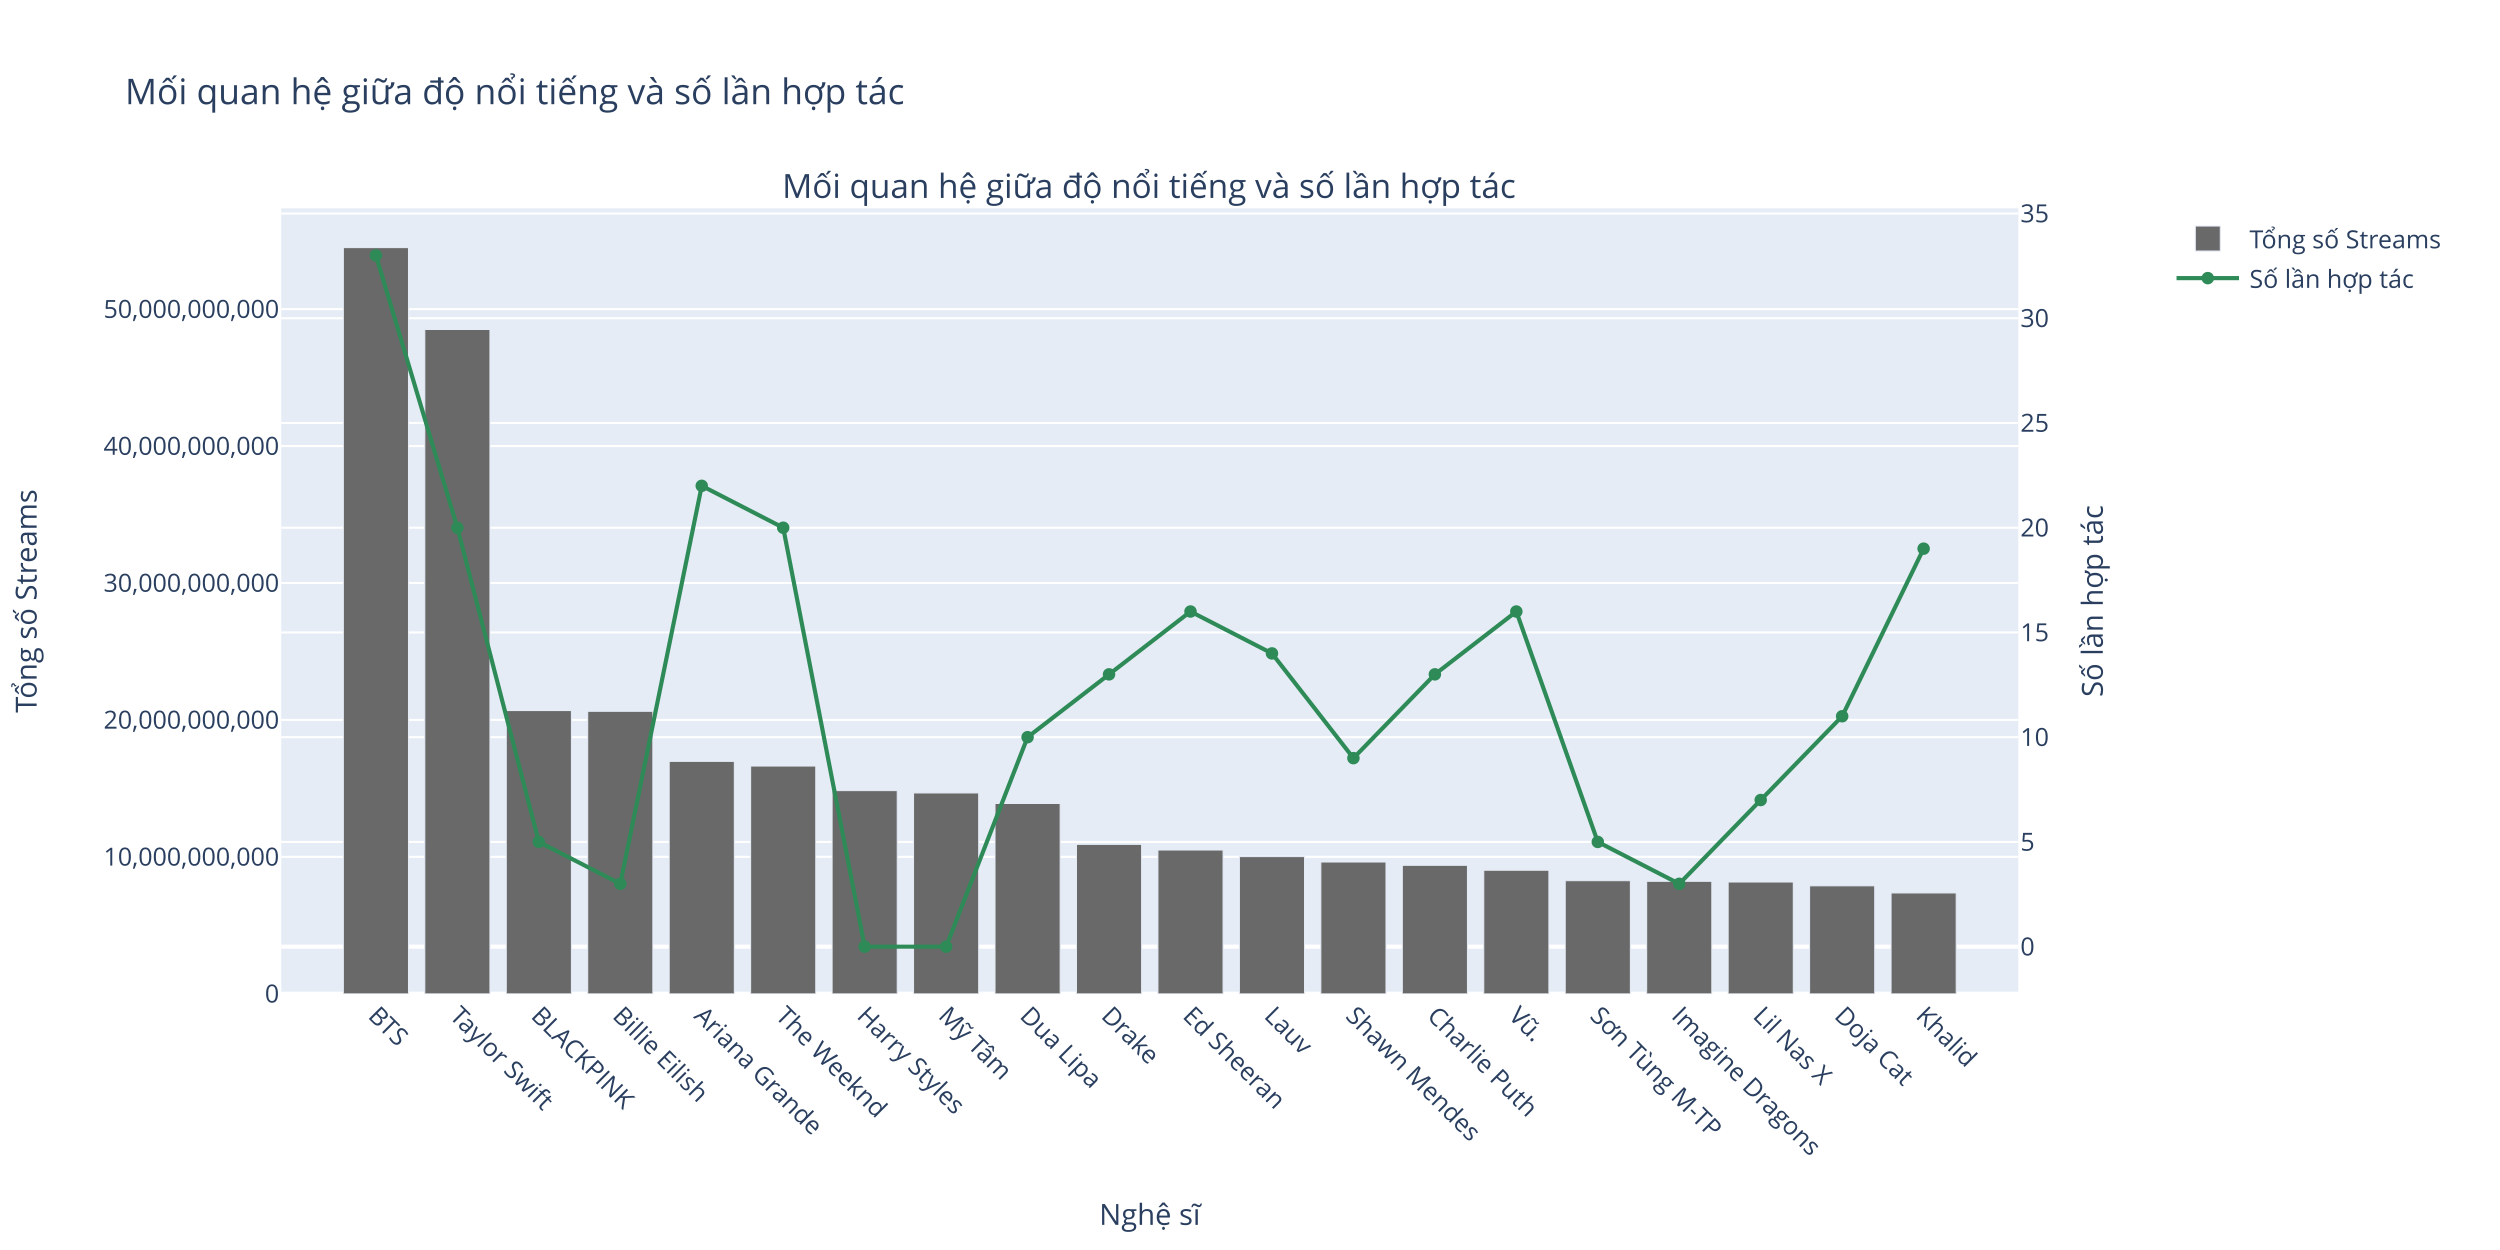
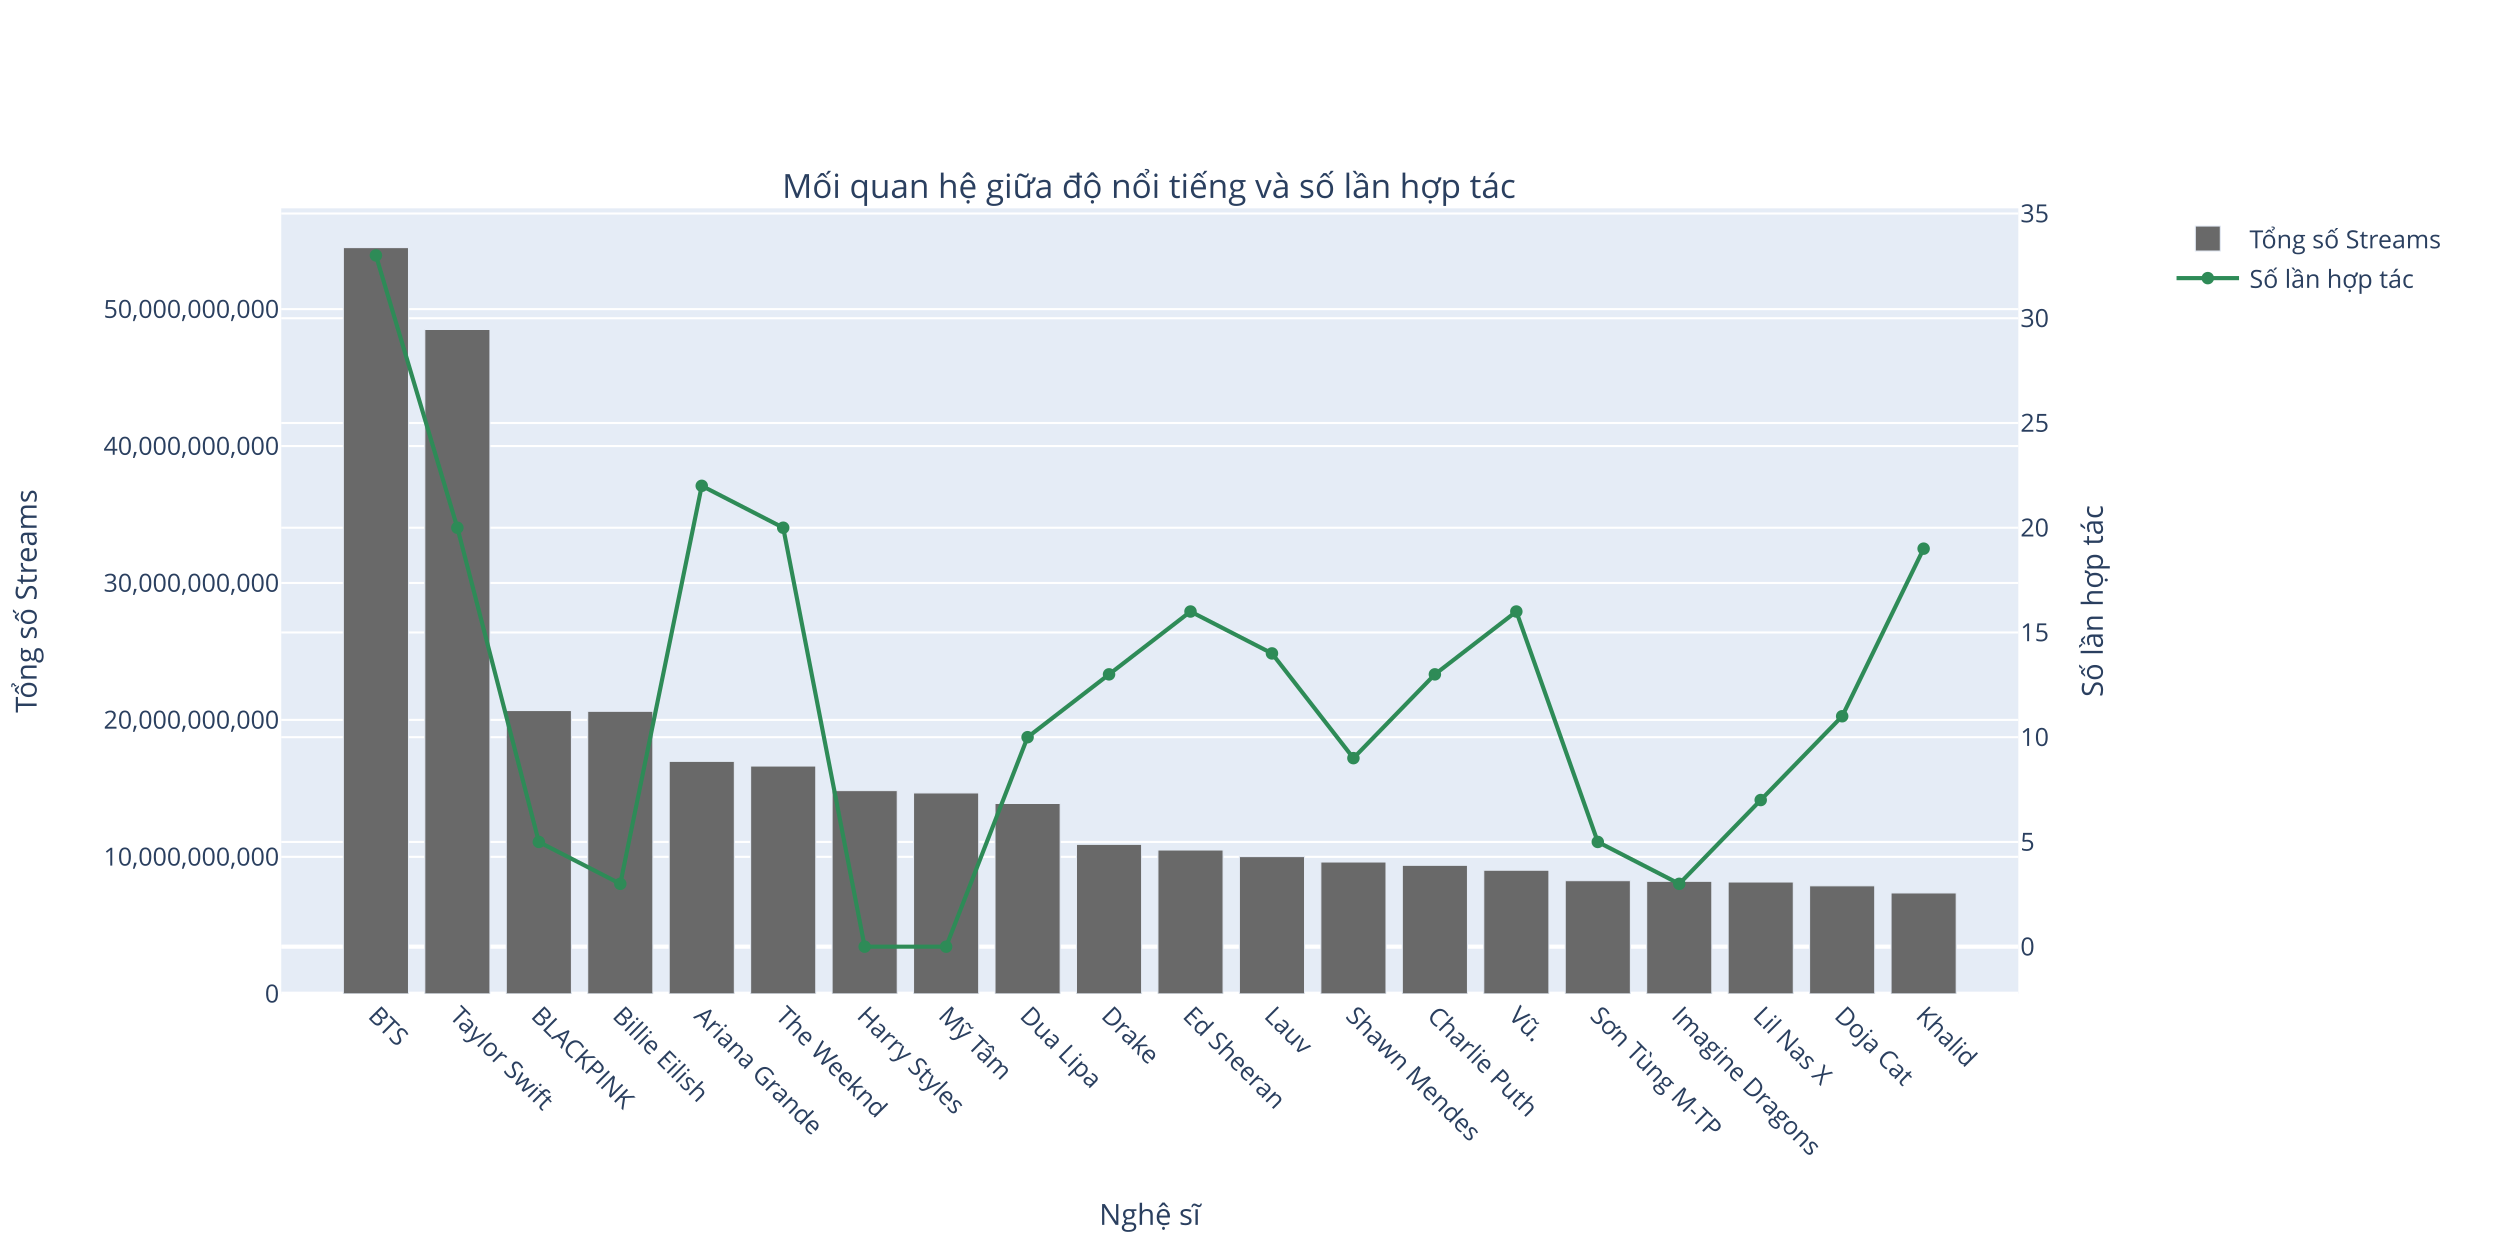
<svg xmlns="http://www.w3.org/2000/svg" class="main-svg" width="1200" height="600" style="" viewBox="0 0 1200 600">
  <rect x="0" y="0" width="1200" height="600" style="fill: rgb(255, 255, 255); fill-opacity: 1;" />
-   <defs id="defs-f337a7">
+   <defs id="defs-f4b7f0">
    <g class="clips">
-       <clipPath id="clipf337a7xyplot" class="plotclip">
+       <clipPath id="clipf4b7f0xyplot" class="plotclip">
        <rect width="833.78" height="377" />
      </clipPath>
-       <clipPath id="clipf337a7xy2plot" class="plotclip">
+       <clipPath id="clipf4b7f0xy2plot" class="plotclip">
        <rect width="833.78" height="377" />
      </clipPath>
-       <clipPath class="axesclip" id="clipf337a7x">
+       <clipPath class="axesclip" id="clipf4b7f0x">
        <rect x="135" y="0" width="833.78" height="600" />
      </clipPath>
-       <clipPath class="axesclip" id="clipf337a7y">
+       <clipPath class="axesclip" id="clipf4b7f0y">
        <rect x="0" y="100" width="1200" height="377" />
      </clipPath>
-       <clipPath class="axesclip" id="clipf337a7xy">
+       <clipPath class="axesclip" id="clipf4b7f0xy">
        <rect x="135" y="100" width="833.78" height="377" />
      </clipPath>
-       <clipPath class="axesclip" id="clipf337a7y2">
+       <clipPath class="axesclip" id="clipf4b7f0y2">
        <rect x="0" y="100" width="1200" height="377" />
      </clipPath>
-       <clipPath class="axesclip" id="clipf337a7xy2">
+       <clipPath class="axesclip" id="clipf4b7f0xy2">
        <rect x="135" y="100" width="833.78" height="377" />
      </clipPath>
    </g>
    <g class="gradients" />
    <g class="patterns" />
  </defs>
  <g class="bglayer">
    <rect class="bg" x="135" y="100" width="833.78" height="377" style="fill: rgb(229, 236, 246); fill-opacity: 1; stroke-width: 0;" />
  </g>
  <g class="layer-below">
    <g class="imagelayer" />
    <g class="shapelayer" />
  </g>
  <g class="cartesianlayer">
    <g class="subplot xy">
      <g class="layer-subplot">
        <g class="shapelayer" />
        <g class="imagelayer" />
      </g>
      <g class="minor-gridlayer">
        <g class="x" />
        <g class="y" />
        <g class="y2" />
      </g>
      <g class="gridlayer">
        <g class="x" />
        <g class="y">
          <path class="ygrid crisp" transform="translate(0,411.28)" d="M135,0h833.78" style="stroke: rgb(255, 255, 255); stroke-opacity: 1; stroke-width: 1px;" />
          <path class="ygrid crisp" transform="translate(0,345.55)" d="M135,0h833.78" style="stroke: rgb(255, 255, 255); stroke-opacity: 1; stroke-width: 1px;" />
          <path class="ygrid crisp" transform="translate(0,279.83)" d="M135,0h833.78" style="stroke: rgb(255, 255, 255); stroke-opacity: 1; stroke-width: 1px;" />
          <path class="ygrid crisp" transform="translate(0,214.1)" d="M135,0h833.78" style="stroke: rgb(255, 255, 255); stroke-opacity: 1; stroke-width: 1px;" />
          <path class="ygrid crisp" transform="translate(0,148.38)" d="M135,0h833.78" style="stroke: rgb(255, 255, 255); stroke-opacity: 1; stroke-width: 1px;" />
        </g>
        <g class="y2">
          <path class="y2grid crisp" transform="translate(0,404.13)" d="M135,0h833.78" style="stroke: rgb(255, 255, 255); stroke-opacity: 1; stroke-width: 1px;" />
          <path class="y2grid crisp" transform="translate(0,353.85)" d="M135,0h833.78" style="stroke: rgb(255, 255, 255); stroke-opacity: 1; stroke-width: 1px;" />
          <path class="y2grid crisp" transform="translate(0,303.58)" d="M135,0h833.78" style="stroke: rgb(255, 255, 255); stroke-opacity: 1; stroke-width: 1px;" />
          <path class="y2grid crisp" transform="translate(0,253.31)" d="M135,0h833.78" style="stroke: rgb(255, 255, 255); stroke-opacity: 1; stroke-width: 1px;" />
          <path class="y2grid crisp" transform="translate(0,203.04)" d="M135,0h833.78" style="stroke: rgb(255, 255, 255); stroke-opacity: 1; stroke-width: 1px;" />
          <path class="y2grid crisp" transform="translate(0,152.76)" d="M135,0h833.78" style="stroke: rgb(255, 255, 255); stroke-opacity: 1; stroke-width: 1px;" />
          <path class="y2grid crisp" transform="translate(0,102.49)" d="M135,0h833.78" style="stroke: rgb(255, 255, 255); stroke-opacity: 1; stroke-width: 1px;" />
        </g>
      </g>
      <g class="zerolinelayer">
        <path class="yzl zl crisp" transform="translate(0,477)" d="M135,0h833.78" style="stroke: rgb(255, 255, 255); stroke-opacity: 1; stroke-width: 2px;" />
        <path class="y2zl zl crisp" transform="translate(0,454.4)" d="M135,0h833.78" style="stroke: rgb(255, 255, 255); stroke-opacity: 1; stroke-width: 2px;" />
      </g>
      <g class="layer-between">
        <g class="shapelayer" />
        <g class="imagelayer" />
      </g>
      <path class="xlines-below" />
      <path class="ylines-below" />
      <g class="overlines-below">
        <path class="xy2-x" />
        <path class="xy2-y" />
      </g>
      <g class="xaxislayer-below" />
      <g class="yaxislayer-below" />
      <g class="overaxes-below">
        <g class="xy2-x" />
        <g class="xy2-y" />
      </g>
      <g class="overplot">
-         <g class="xy" transform="translate(135,100)" clip-path="url(#clipf337a7xyplot)">
+         <g class="xy" transform="translate(135,100)" clip-path="url(#clipf4b7f0xyplot)">
          <g class="barlayer mlayer">
            <g class="trace bars" style="opacity: 1;">
              <g class="points">
                <g class="point">
                  <path d="M29.8,377V18.85H61.08V377Z" style="vector-effect: none; opacity: 1; stroke-width: 0.5px; fill: rgb(105, 105, 105); fill-opacity: 1; stroke: rgb(229, 236, 246); stroke-opacity: 1;" />
                </g>
                <g class="point">
                  <path d="M68.9,377V58.14H100.18V377Z" style="vector-effect: none; opacity: 1; stroke-width: 0.5px; fill: rgb(105, 105, 105); fill-opacity: 1; stroke: rgb(229, 236, 246); stroke-opacity: 1;" />
                </g>
                <g class="point">
                  <path d="M108,377V241.05H139.28V377Z" style="vector-effect: none; opacity: 1; stroke-width: 0.5px; fill: rgb(105, 105, 105); fill-opacity: 1; stroke: rgb(229, 236, 246); stroke-opacity: 1;" />
                </g>
                <g class="point">
                  <path d="M147.1,377V241.42H178.38V377Z" style="vector-effect: none; opacity: 1; stroke-width: 0.5px; fill: rgb(105, 105, 105); fill-opacity: 1; stroke: rgb(229, 236, 246); stroke-opacity: 1;" />
                </g>
                <g class="point">
                  <path d="M186.2,377V265.44H217.48V377Z" style="vector-effect: none; opacity: 1; stroke-width: 0.5px; fill: rgb(105, 105, 105); fill-opacity: 1; stroke: rgb(229, 236, 246); stroke-opacity: 1;" />
                </g>
                <g class="point">
                  <path d="M225.3,377V267.7H256.58V377Z" style="vector-effect: none; opacity: 1; stroke-width: 0.5px; fill: rgb(105, 105, 105); fill-opacity: 1; stroke: rgb(229, 236, 246); stroke-opacity: 1;" />
                </g>
                <g class="point">
                  <path d="M264.4,377V279.5H295.68V377Z" style="vector-effect: none; opacity: 1; stroke-width: 0.5px; fill: rgb(105, 105, 105); fill-opacity: 1; stroke: rgb(229, 236, 246); stroke-opacity: 1;" />
                </g>
                <g class="point">
                  <path d="M303.5,377V280.62H334.78V377Z" style="vector-effect: none; opacity: 1; stroke-width: 0.5px; fill: rgb(105, 105, 105); fill-opacity: 1; stroke: rgb(229, 236, 246); stroke-opacity: 1;" />
                </g>
                <g class="point">
                  <path d="M342.6,377V285.68H373.88V377Z" style="vector-effect: none; opacity: 1; stroke-width: 0.5px; fill: rgb(105, 105, 105); fill-opacity: 1; stroke: rgb(229, 236, 246); stroke-opacity: 1;" />
                </g>
                <g class="point">
                  <path d="M381.7,377V305.29H412.98V377Z" style="vector-effect: none; opacity: 1; stroke-width: 0.5px; fill: rgb(105, 105, 105); fill-opacity: 1; stroke: rgb(229, 236, 246); stroke-opacity: 1;" />
                </g>
                <g class="point">
                  <path d="M420.8,377V308H452.08V377Z" style="vector-effect: none; opacity: 1; stroke-width: 0.5px; fill: rgb(105, 105, 105); fill-opacity: 1; stroke: rgb(229, 236, 246); stroke-opacity: 1;" />
                </g>
                <g class="point">
                  <path d="M459.9,377V311.16H491.18V377Z" style="vector-effect: none; opacity: 1; stroke-width: 0.5px; fill: rgb(105, 105, 105); fill-opacity: 1; stroke: rgb(229, 236, 246); stroke-opacity: 1;" />
                </g>
                <g class="point">
                  <path d="M499,377V313.76H530.28V377Z" style="vector-effect: none; opacity: 1; stroke-width: 0.5px; fill: rgb(105, 105, 105); fill-opacity: 1; stroke: rgb(229, 236, 246); stroke-opacity: 1;" />
                </g>
                <g class="point">
                  <path d="M538.1,377V315.35H569.38V377Z" style="vector-effect: none; opacity: 1; stroke-width: 0.5px; fill: rgb(105, 105, 105); fill-opacity: 1; stroke: rgb(229, 236, 246); stroke-opacity: 1;" />
                </g>
                <g class="point">
                  <path d="M577.2,377V317.7H608.48V377Z" style="vector-effect: none; opacity: 1; stroke-width: 0.5px; fill: rgb(105, 105, 105); fill-opacity: 1; stroke: rgb(229, 236, 246); stroke-opacity: 1;" />
                </g>
                <g class="point">
                  <path d="M616.3,377V322.73H647.58V377Z" style="vector-effect: none; opacity: 1; stroke-width: 0.5px; fill: rgb(105, 105, 105); fill-opacity: 1; stroke: rgb(229, 236, 246); stroke-opacity: 1;" />
                </g>
                <g class="point">
                  <path d="M655.4,377V323.03H686.68V377Z" style="vector-effect: none; opacity: 1; stroke-width: 0.5px; fill: rgb(105, 105, 105); fill-opacity: 1; stroke: rgb(229, 236, 246); stroke-opacity: 1;" />
                </g>
                <g class="point">
                  <path d="M694.5,377V323.37H725.78V377Z" style="vector-effect: none; opacity: 1; stroke-width: 0.5px; fill: rgb(105, 105, 105); fill-opacity: 1; stroke: rgb(229, 236, 246); stroke-opacity: 1;" />
                </g>
                <g class="point">
                  <path d="M733.6,377V325.19H764.88V377Z" style="vector-effect: none; opacity: 1; stroke-width: 0.5px; fill: rgb(105, 105, 105); fill-opacity: 1; stroke: rgb(229, 236, 246); stroke-opacity: 1;" />
                </g>
                <g class="point">
                  <path d="M772.7,377V328.6H803.98V377Z" style="vector-effect: none; opacity: 1; stroke-width: 0.5px; fill: rgb(105, 105, 105); fill-opacity: 1; stroke: rgb(229, 236, 246); stroke-opacity: 1;" />
                </g>
              </g>
            </g>
          </g>
        </g>
-         <g class="xy2" transform="translate(135,100)" clip-path="url(#clipf337a7xy2plot)">
+         <g class="xy2" transform="translate(135,100)" clip-path="url(#clipf4b7f0xy2plot)">
          <g class="scatterlayer mlayer">
-             <g class="trace scatter trace992386" style="stroke-miterlimit: 2; opacity: 1;">
+             <g class="trace scatter trace44534c" style="stroke-miterlimit: 2; opacity: 1;">
              <g class="fills" />
              <g class="errorbars" />
              <g class="lines">
                <path class="js-line" d="M45.44,22.6L84.54,153.31L123.64,304.13L162.74,324.24L201.84,133.2L240.94,153.31L280.04,354.4L319.14,354.4L358.24,253.85L436.44,193.53L475.54,213.64L514.64,263.91L553.74,223.69L592.84,193.53L631.94,304.13L671.04,324.24L710.14,284.02L749.24,243.8L788.34,163.36" style="vector-effect: none; fill: none; stroke: rgb(46, 139, 87); stroke-opacity: 1; stroke-width: 2px; opacity: 1;" />
              </g>
              <g class="points">
                <path class="point" transform="translate(45.44,22.6)" d="M3,0A3,3 0 1,1 0,-3A3,3 0 0,1 3,0Z" style="opacity: 1; stroke-width: 0px; fill: rgb(46, 139, 87); fill-opacity: 1;" />
                <path class="point" transform="translate(84.54,153.31)" d="M3,0A3,3 0 1,1 0,-3A3,3 0 0,1 3,0Z" style="opacity: 1; stroke-width: 0px; fill: rgb(46, 139, 87); fill-opacity: 1;" />
                <path class="point" transform="translate(123.64,304.13)" d="M3,0A3,3 0 1,1 0,-3A3,3 0 0,1 3,0Z" style="opacity: 1; stroke-width: 0px; fill: rgb(46, 139, 87); fill-opacity: 1;" />
                <path class="point" transform="translate(162.74,324.24)" d="M3,0A3,3 0 1,1 0,-3A3,3 0 0,1 3,0Z" style="opacity: 1; stroke-width: 0px; fill: rgb(46, 139, 87); fill-opacity: 1;" />
                <path class="point" transform="translate(201.84,133.2)" d="M3,0A3,3 0 1,1 0,-3A3,3 0 0,1 3,0Z" style="opacity: 1; stroke-width: 0px; fill: rgb(46, 139, 87); fill-opacity: 1;" />
                <path class="point" transform="translate(240.94,153.31)" d="M3,0A3,3 0 1,1 0,-3A3,3 0 0,1 3,0Z" style="opacity: 1; stroke-width: 0px; fill: rgb(46, 139, 87); fill-opacity: 1;" />
                <path class="point" transform="translate(280.04,354.4)" d="M3,0A3,3 0 1,1 0,-3A3,3 0 0,1 3,0Z" style="opacity: 1; stroke-width: 0px; fill: rgb(46, 139, 87); fill-opacity: 1;" />
                <path class="point" transform="translate(319.14,354.4)" d="M3,0A3,3 0 1,1 0,-3A3,3 0 0,1 3,0Z" style="opacity: 1; stroke-width: 0px; fill: rgb(46, 139, 87); fill-opacity: 1;" />
                <path class="point" transform="translate(358.24,253.85)" d="M3,0A3,3 0 1,1 0,-3A3,3 0 0,1 3,0Z" style="opacity: 1; stroke-width: 0px; fill: rgb(46, 139, 87); fill-opacity: 1;" />
                <path class="point" transform="translate(397.34,223.69)" d="M3,0A3,3 0 1,1 0,-3A3,3 0 0,1 3,0Z" style="opacity: 1; stroke-width: 0px; fill: rgb(46, 139, 87); fill-opacity: 1;" />
                <path class="point" transform="translate(436.44,193.53)" d="M3,0A3,3 0 1,1 0,-3A3,3 0 0,1 3,0Z" style="opacity: 1; stroke-width: 0px; fill: rgb(46, 139, 87); fill-opacity: 1;" />
                <path class="point" transform="translate(475.54,213.64)" d="M3,0A3,3 0 1,1 0,-3A3,3 0 0,1 3,0Z" style="opacity: 1; stroke-width: 0px; fill: rgb(46, 139, 87); fill-opacity: 1;" />
                <path class="point" transform="translate(514.64,263.91)" d="M3,0A3,3 0 1,1 0,-3A3,3 0 0,1 3,0Z" style="opacity: 1; stroke-width: 0px; fill: rgb(46, 139, 87); fill-opacity: 1;" />
                <path class="point" transform="translate(553.74,223.69)" d="M3,0A3,3 0 1,1 0,-3A3,3 0 0,1 3,0Z" style="opacity: 1; stroke-width: 0px; fill: rgb(46, 139, 87); fill-opacity: 1;" />
                <path class="point" transform="translate(592.84,193.53)" d="M3,0A3,3 0 1,1 0,-3A3,3 0 0,1 3,0Z" style="opacity: 1; stroke-width: 0px; fill: rgb(46, 139, 87); fill-opacity: 1;" />
                <path class="point" transform="translate(631.94,304.13)" d="M3,0A3,3 0 1,1 0,-3A3,3 0 0,1 3,0Z" style="opacity: 1; stroke-width: 0px; fill: rgb(46, 139, 87); fill-opacity: 1;" />
                <path class="point" transform="translate(671.04,324.24)" d="M3,0A3,3 0 1,1 0,-3A3,3 0 0,1 3,0Z" style="opacity: 1; stroke-width: 0px; fill: rgb(46, 139, 87); fill-opacity: 1;" />
                <path class="point" transform="translate(710.14,284.02)" d="M3,0A3,3 0 1,1 0,-3A3,3 0 0,1 3,0Z" style="opacity: 1; stroke-width: 0px; fill: rgb(46, 139, 87); fill-opacity: 1;" />
                <path class="point" transform="translate(749.24,243.8)" d="M3,0A3,3 0 1,1 0,-3A3,3 0 0,1 3,0Z" style="opacity: 1; stroke-width: 0px; fill: rgb(46, 139, 87); fill-opacity: 1;" />
                <path class="point" transform="translate(788.34,163.36)" d="M3,0A3,3 0 1,1 0,-3A3,3 0 0,1 3,0Z" style="opacity: 1; stroke-width: 0px; fill: rgb(46, 139, 87); fill-opacity: 1;" />
              </g>
              <g class="text" />
            </g>
          </g>
        </g>
      </g>
      <path class="xlines-above crisp" d="M0,0" style="fill: none;" />
      <path class="ylines-above crisp" d="M0,0" style="fill: none;" />
      <g class="overlines-above">
        <path class="xy2-x crisp" d="M0,0" style="fill: none;" />
        <path class="xy2-y crisp" d="M0,0" style="fill: none;" />
      </g>
      <g class="xaxislayer-above">
        <g class="xtick">
          <text text-anchor="start" x="0" y="490" transform="translate(180.44,0) rotate(45,0,484)" style="font-family: 'Open Sans', verdana, arial, sans-serif; font-size: 12px; fill: rgb(42, 63, 95); fill-opacity: 1; white-space: pre; opacity: 1;">BTS</text>
        </g>
        <g class="xtick">
          <text text-anchor="start" x="0" y="490" transform="translate(219.54,0) rotate(45,0,484)" style="font-family: 'Open Sans', verdana, arial, sans-serif; font-size: 12px; fill: rgb(42, 63, 95); fill-opacity: 1; white-space: pre; opacity: 1;">Taylor Swift</text>
        </g>
        <g class="xtick">
          <text text-anchor="start" x="0" y="490" transform="translate(258.64,0) rotate(45,0,484)" style="font-family: 'Open Sans', verdana, arial, sans-serif; font-size: 12px; fill: rgb(42, 63, 95); fill-opacity: 1; white-space: pre; opacity: 1;">BLACKPINK</text>
        </g>
        <g class="xtick">
          <text text-anchor="start" x="0" y="490" transform="translate(297.74,0) rotate(45,0,484)" style="font-family: 'Open Sans', verdana, arial, sans-serif; font-size: 12px; fill: rgb(42, 63, 95); fill-opacity: 1; white-space: pre; opacity: 1;">Billie Eilish</text>
        </g>
        <g class="xtick">
          <text text-anchor="start" x="0" y="490" transform="translate(336.84,0) rotate(45,0,484)" style="font-family: 'Open Sans', verdana, arial, sans-serif; font-size: 12px; fill: rgb(42, 63, 95); fill-opacity: 1; white-space: pre; opacity: 1;">Ariana Grande</text>
        </g>
        <g class="xtick">
          <text text-anchor="start" x="0" y="490" transform="translate(375.94,0) rotate(45,0,484)" style="font-family: 'Open Sans', verdana, arial, sans-serif; font-size: 12px; fill: rgb(42, 63, 95); fill-opacity: 1; white-space: pre; opacity: 1;">The Weeknd</text>
        </g>
        <g class="xtick">
          <text text-anchor="start" x="0" y="490" transform="translate(415.04,0) rotate(45,0,484)" style="font-family: 'Open Sans', verdana, arial, sans-serif; font-size: 12px; fill: rgb(42, 63, 95); fill-opacity: 1; white-space: pre; opacity: 1;">Harry Styles</text>
        </g>
        <g class="xtick">
          <text text-anchor="start" x="0" y="490" transform="translate(454.14,0) rotate(45,0,484)" style="font-family: 'Open Sans', verdana, arial, sans-serif; font-size: 12px; fill: rgb(42, 63, 95); fill-opacity: 1; white-space: pre; opacity: 1;">Mỹ Tâm</text>
        </g>
        <g class="xtick">
          <text text-anchor="start" x="0" y="490" transform="translate(493.24,0) rotate(45,0,484)" style="font-family: 'Open Sans', verdana, arial, sans-serif; font-size: 12px; fill: rgb(42, 63, 95); fill-opacity: 1; white-space: pre; opacity: 1;">Dua Lipa</text>
        </g>
        <g class="xtick">
          <text text-anchor="start" x="0" y="490" transform="translate(532.34,0) rotate(45,0,484)" style="font-family: 'Open Sans', verdana, arial, sans-serif; font-size: 12px; fill: rgb(42, 63, 95); fill-opacity: 1; white-space: pre; opacity: 1;">Drake</text>
        </g>
        <g class="xtick">
          <text text-anchor="start" x="0" y="490" transform="translate(571.44,0) rotate(45,0,484)" style="font-family: 'Open Sans', verdana, arial, sans-serif; font-size: 12px; fill: rgb(42, 63, 95); fill-opacity: 1; white-space: pre; opacity: 1;">Ed Sheeran</text>
        </g>
        <g class="xtick">
          <text text-anchor="start" x="0" y="490" transform="translate(610.54,0) rotate(45,0,484)" style="font-family: 'Open Sans', verdana, arial, sans-serif; font-size: 12px; fill: rgb(42, 63, 95); fill-opacity: 1; white-space: pre; opacity: 1;">Lauv</text>
        </g>
        <g class="xtick">
          <text text-anchor="start" x="0" y="490" transform="translate(649.64,0) rotate(45,0,484)" style="font-family: 'Open Sans', verdana, arial, sans-serif; font-size: 12px; fill: rgb(42, 63, 95); fill-opacity: 1; white-space: pre; opacity: 1;">Shawn Mendes</text>
        </g>
        <g class="xtick">
          <text text-anchor="start" x="0" y="490" transform="translate(688.74,0) rotate(45,0,484)" style="font-family: 'Open Sans', verdana, arial, sans-serif; font-size: 12px; fill: rgb(42, 63, 95); fill-opacity: 1; white-space: pre; opacity: 1;">Charlie Puth</text>
        </g>
        <g class="xtick">
          <text text-anchor="start" x="0" y="490" transform="translate(727.84,0) rotate(45,0,484)" style="font-family: 'Open Sans', verdana, arial, sans-serif; font-size: 12px; fill: rgb(42, 63, 95); fill-opacity: 1; white-space: pre; opacity: 1;">Vũ.</text>
        </g>
        <g class="xtick">
          <text text-anchor="start" x="0" y="490" transform="translate(766.94,0) rotate(45,0,484)" style="font-family: 'Open Sans', verdana, arial, sans-serif; font-size: 12px; fill: rgb(42, 63, 95); fill-opacity: 1; white-space: pre; opacity: 1;">Sơn Tùng M-TP</text>
        </g>
        <g class="xtick">
          <text text-anchor="start" x="0" y="490" transform="translate(806.04,0) rotate(45,0,484)" style="font-family: 'Open Sans', verdana, arial, sans-serif; font-size: 12px; fill: rgb(42, 63, 95); fill-opacity: 1; white-space: pre; opacity: 1;">Imagine Dragons</text>
        </g>
        <g class="xtick">
          <text text-anchor="start" x="0" y="490" transform="translate(845.14,0) rotate(45,0,484)" style="font-family: 'Open Sans', verdana, arial, sans-serif; font-size: 12px; fill: rgb(42, 63, 95); fill-opacity: 1; white-space: pre; opacity: 1;">Lil Nas X</text>
        </g>
        <g class="xtick">
          <text text-anchor="start" x="0" y="490" transform="translate(884.24,0) rotate(45,0,484)" style="font-family: 'Open Sans', verdana, arial, sans-serif; font-size: 12px; fill: rgb(42, 63, 95); fill-opacity: 1; white-space: pre; opacity: 1;">Doja Cat</text>
        </g>
        <g class="xtick">
          <text text-anchor="start" x="0" y="490" transform="translate(923.34,0) rotate(45,0,484)" style="font-family: 'Open Sans', verdana, arial, sans-serif; font-size: 12px; fill: rgb(42, 63, 95); fill-opacity: 1; white-space: pre; opacity: 1;">Khalid</text>
        </g>
      </g>
      <g class="yaxislayer-above">
        <g class="ytick">
          <text text-anchor="end" x="134" y="4.2" transform="translate(0,477)" style="font-family: 'Open Sans', verdana, arial, sans-serif; font-size: 12px; fill: rgb(42, 63, 95); fill-opacity: 1; white-space: pre; opacity: 1;">0</text>
        </g>
        <g class="ytick">
          <text text-anchor="end" x="134" y="4.2" style="font-family: 'Open Sans', verdana, arial, sans-serif; font-size: 12px; fill: rgb(42, 63, 95); fill-opacity: 1; white-space: pre; opacity: 1;" transform="translate(0,411.28)">10,000,000,000</text>
        </g>
        <g class="ytick">
          <text text-anchor="end" x="134" y="4.2" style="font-family: 'Open Sans', verdana, arial, sans-serif; font-size: 12px; fill: rgb(42, 63, 95); fill-opacity: 1; white-space: pre; opacity: 1;" transform="translate(0,345.55)">20,000,000,000</text>
        </g>
        <g class="ytick">
          <text text-anchor="end" x="134" y="4.2" style="font-family: 'Open Sans', verdana, arial, sans-serif; font-size: 12px; fill: rgb(42, 63, 95); fill-opacity: 1; white-space: pre; opacity: 1;" transform="translate(0,279.83)">30,000,000,000</text>
        </g>
        <g class="ytick">
          <text text-anchor="end" x="134" y="4.2" style="font-family: 'Open Sans', verdana, arial, sans-serif; font-size: 12px; fill: rgb(42, 63, 95); fill-opacity: 1; white-space: pre; opacity: 1;" transform="translate(0,214.1)">40,000,000,000</text>
        </g>
        <g class="ytick">
          <text text-anchor="end" x="134" y="4.2" style="font-family: 'Open Sans', verdana, arial, sans-serif; font-size: 12px; fill: rgb(42, 63, 95); fill-opacity: 1; white-space: pre; opacity: 1;" transform="translate(0,148.38)">50,000,000,000</text>
        </g>
      </g>
      <g class="overaxes-above">
        <g class="xy2-x" />
        <g class="xy2-y">
          <g class="y2tick">
            <text text-anchor="start" x="969.78" y="4.2" transform="translate(0,454.4)" style="font-family: 'Open Sans', verdana, arial, sans-serif; font-size: 12px; fill: rgb(42, 63, 95); fill-opacity: 1; white-space: pre; opacity: 1;">0</text>
          </g>
          <g class="y2tick">
            <text text-anchor="start" x="969.78" y="4.2" style="font-family: 'Open Sans', verdana, arial, sans-serif; font-size: 12px; fill: rgb(42, 63, 95); fill-opacity: 1; white-space: pre; opacity: 1;" transform="translate(0,404.13)">5</text>
          </g>
          <g class="y2tick">
            <text text-anchor="start" x="969.78" y="4.2" style="font-family: 'Open Sans', verdana, arial, sans-serif; font-size: 12px; fill: rgb(42, 63, 95); fill-opacity: 1; white-space: pre; opacity: 1;" transform="translate(0,353.85)">10</text>
          </g>
          <g class="y2tick">
            <text text-anchor="start" x="969.78" y="4.2" style="font-family: 'Open Sans', verdana, arial, sans-serif; font-size: 12px; fill: rgb(42, 63, 95); fill-opacity: 1; white-space: pre; opacity: 1;" transform="translate(0,303.58)">15</text>
          </g>
          <g class="y2tick">
            <text text-anchor="start" x="969.78" y="4.2" style="font-family: 'Open Sans', verdana, arial, sans-serif; font-size: 12px; fill: rgb(42, 63, 95); fill-opacity: 1; white-space: pre; opacity: 1;" transform="translate(0,253.31)">20</text>
          </g>
          <g class="y2tick">
            <text text-anchor="start" x="969.78" y="4.2" style="font-family: 'Open Sans', verdana, arial, sans-serif; font-size: 12px; fill: rgb(42, 63, 95); fill-opacity: 1; white-space: pre; opacity: 1;" transform="translate(0,203.04)">25</text>
          </g>
          <g class="y2tick">
            <text text-anchor="start" x="969.78" y="4.2" style="font-family: 'Open Sans', verdana, arial, sans-serif; font-size: 12px; fill: rgb(42, 63, 95); fill-opacity: 1; white-space: pre; opacity: 1;" transform="translate(0,152.76)">30</text>
          </g>
          <g class="y2tick">
            <text text-anchor="start" x="969.78" y="4.2" style="font-family: 'Open Sans', verdana, arial, sans-serif; font-size: 12px; fill: rgb(42, 63, 95); fill-opacity: 1; white-space: pre; opacity: 1;" transform="translate(0,102.49)">35</text>
          </g>
        </g>
      </g>
    </g>
    <g class="subplot xy2" />
  </g>
  <g class="polarlayer" />
  <g class="smithlayer" />
  <g class="ternarylayer" />
  <g class="geolayer" />
  <g class="funnelarealayer" />
  <g class="pielayer" />
  <g class="iciclelayer" />
  <g class="treemaplayer" />
  <g class="sunburstlayer" />
  <g class="glimages" />
-   <defs id="topdefs-f337a7">
+   <defs id="topdefs-f4b7f0">
    <g class="clips" />
-     <clipPath id="legendf337a7">
+     <clipPath id="legendf4b7f0">
      <rect width="148" height="48" x="0" y="0" />
    </clipPath>
  </defs>
  <g class="layer-above">
    <g class="imagelayer" />
    <g class="shapelayer" />
  </g>
  <g class="infolayer">
    <g class="legend" pointer-events="all" transform="translate(1039.74,100)">
      <rect class="bg" shape-rendering="crispEdges" width="148" height="48" x="0" y="0" style="stroke: rgb(68, 68, 68); stroke-opacity: 1; fill: rgb(255, 255, 255); fill-opacity: 1; stroke-width: 0px;" />
-       <g class="scrollbox" transform="" clip-path="url(#legendf337a7)">
+       <g class="scrollbox" transform="" clip-path="url(#legendf4b7f0)">
        <g class="groups">
          <g class="traces" transform="translate(0,14.5)" style="opacity: 1;">
            <text class="legendtext" text-anchor="start" x="40" y="4.68" style="font-family: 'Open Sans', verdana, arial, sans-serif; font-size: 12px; fill: rgb(42, 63, 95); fill-opacity: 1; white-space: pre;">Tổng số Streams</text>
            <g class="layers" style="opacity: 1;">
              <g class="legendfill" />
              <g class="legendlines" />
              <g class="legendsymbols">
                <g class="legendpoints">
                  <path class="legendundefined" d="M6,6H-6V-6H6Z" transform="translate(20,0)" style="stroke-width: 0.5px; fill: rgb(105, 105, 105); fill-opacity: 1; stroke: rgb(229, 236, 246); stroke-opacity: 1;" />
                </g>
              </g>
            </g>
            <rect class="legendtoggle" x="0" y="-9.5" width="142.062" height="19" style="fill: rgb(0, 0, 0); fill-opacity: 0;" />
          </g>
          <g class="traces" transform="translate(0,33.5)" style="opacity: 1;">
            <text class="legendtext" text-anchor="start" x="40" y="4.68" style="font-family: 'Open Sans', verdana, arial, sans-serif; font-size: 12px; fill: rgb(42, 63, 95); fill-opacity: 1; white-space: pre;">Số lần hợp tác</text>
            <g class="layers" style="opacity: 1;">
              <g class="legendfill" />
              <g class="legendlines">
                <path class="js-line" d="M5,0h30" style="fill: none; stroke: rgb(46, 139, 87); stroke-opacity: 1; stroke-width: 2px;" />
              </g>
              <g class="legendsymbols">
                <g class="legendpoints">
                  <path class="scatterpts" transform="translate(20,0)" d="M3,0A3,3 0 1,1 0,-3A3,3 0 0,1 3,0Z" style="opacity: 1; stroke-width: 0px; fill: rgb(46, 139, 87); fill-opacity: 1;" />
                </g>
              </g>
            </g>
            <rect class="legendtoggle" x="0" y="-9.5" width="142.062" height="19" style="fill: rgb(0, 0, 0); fill-opacity: 0;" />
          </g>
        </g>
      </g>
      <rect class="scrollbar" rx="20" ry="3" width="0" height="0" x="0" y="0" style="fill: rgb(128, 139, 164); fill-opacity: 1;" />
    </g>
-     <g class="g-gtitle">
-       <text class="gtitle" x="60" y="50" text-anchor="start" dy="0em" style="opacity: 1; font-family: 'Open Sans', verdana, arial, sans-serif; font-size: 17px; fill: rgb(42, 63, 95); fill-opacity: 1; white-space: pre;">Mối quan hệ giữa độ nổi tiếng và số lần hợp tác</text>
-     </g>
+     <g class="g-gtitle" />
    <g class="g-xtitle">
      <text class="xtitle" x="551.89" y="587.948" text-anchor="middle" style="opacity: 1; font-family: 'Open Sans', verdana, arial, sans-serif; font-size: 14px; fill: rgb(42, 63, 95); fill-opacity: 1; white-space: pre;">Nghệ sĩ</text>
    </g>
    <g class="g-ytitle">
      <text class="ytitle" transform="rotate(-90,17.58437,288.5)" x="17.584" y="288.5" text-anchor="middle" style="opacity: 1; font-family: 'Open Sans', verdana, arial, sans-serif; font-size: 14px; fill: rgb(42, 63, 95); fill-opacity: 1; white-space: pre;">Tổng số Streams</text>
    </g>
    <g class="g-y2title">
      <text class="y2title" transform="rotate(-90,1009.347,288.5)" x="1009.347" y="288.5" text-anchor="middle" style="opacity: 1; font-family: 'Open Sans', verdana, arial, sans-serif; font-size: 14px; fill: rgb(42, 63, 95); fill-opacity: 1; white-space: pre;">Số lần hợp tác</text>
    </g>
    <g class="annotation" data-index="0" style="opacity: 1;">
      <g class="annotation-text-g" transform="rotate(0,551.89,88.5)">
        <g class="cursor-pointer" transform="translate(358,77)">
          <rect class="bg" x="0.5" y="0.5" width="386" height="22" style="stroke-width: 1px; stroke: rgb(0, 0, 0); stroke-opacity: 0; fill: rgb(0, 0, 0); fill-opacity: 0;" />
          <text class="annotation-text" text-anchor="middle" x="193.5" y="18" style="font-family: 'Open Sans', verdana, arial, sans-serif; font-size: 16px; fill: rgb(42, 63, 95); fill-opacity: 1; white-space: pre;">Mối quan hệ giữa độ nổi tiếng và số lần hợp tác</text>
        </g>
      </g>
    </g>
  </g>
</svg>
